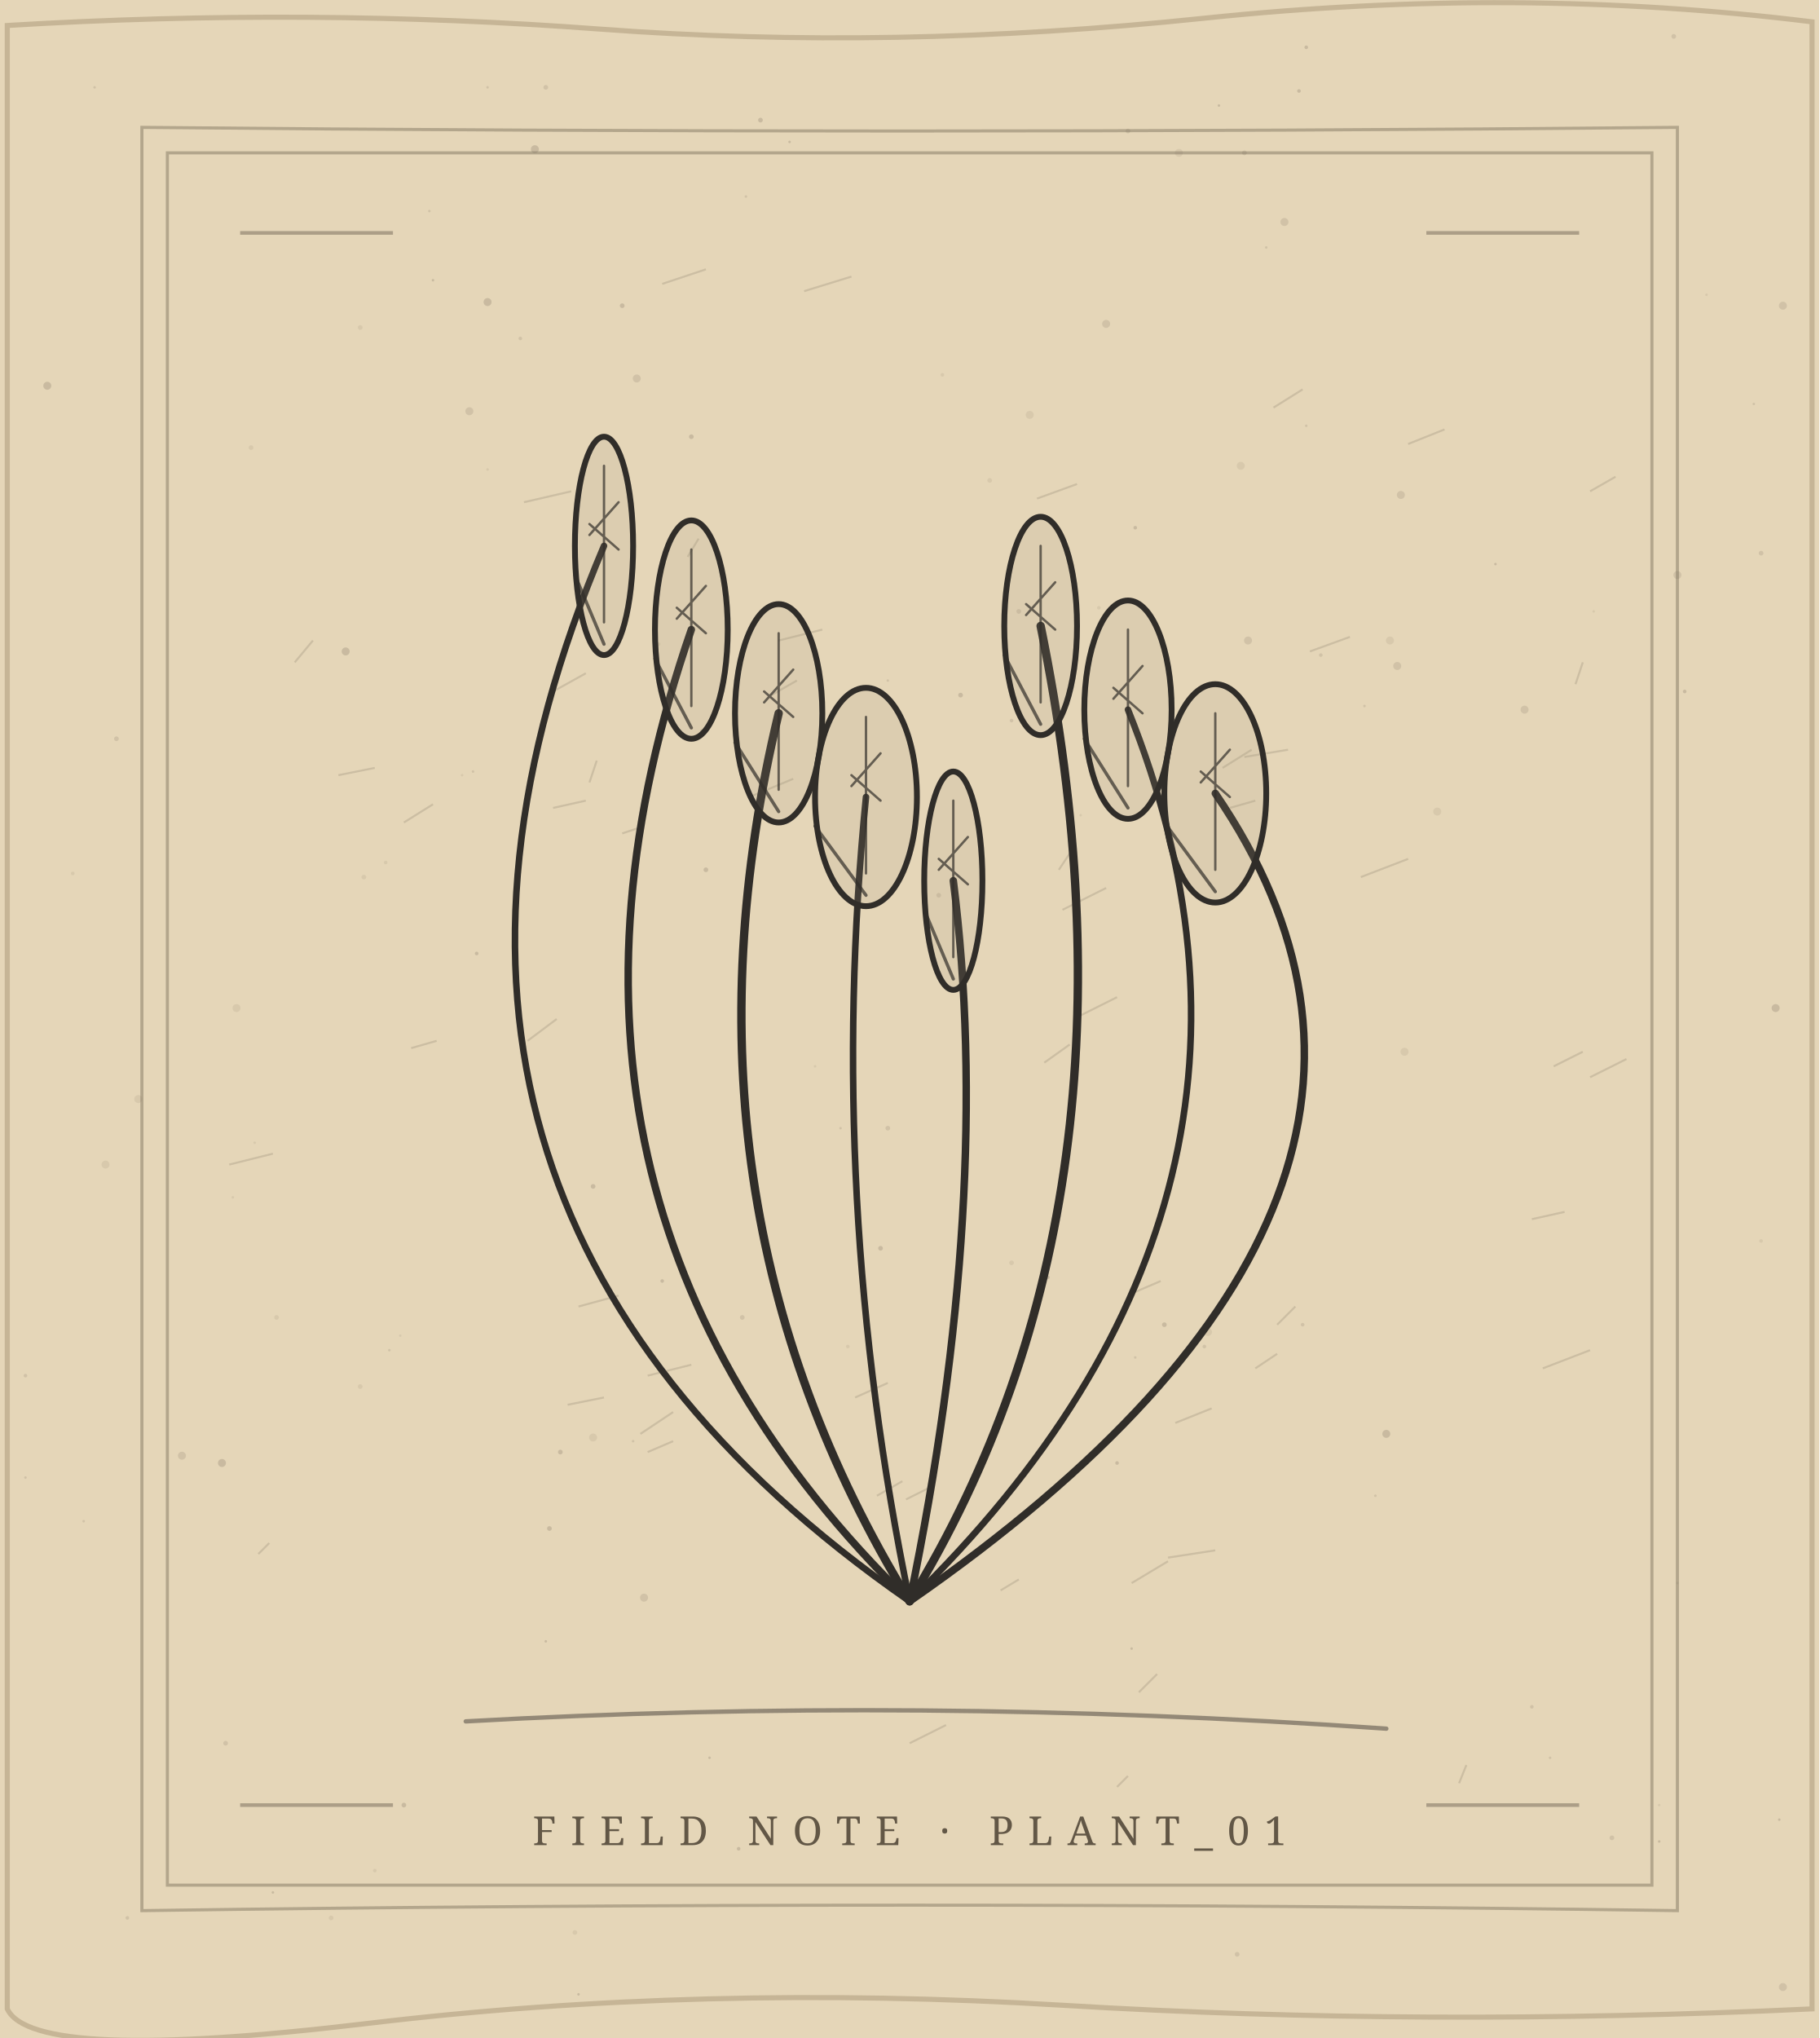
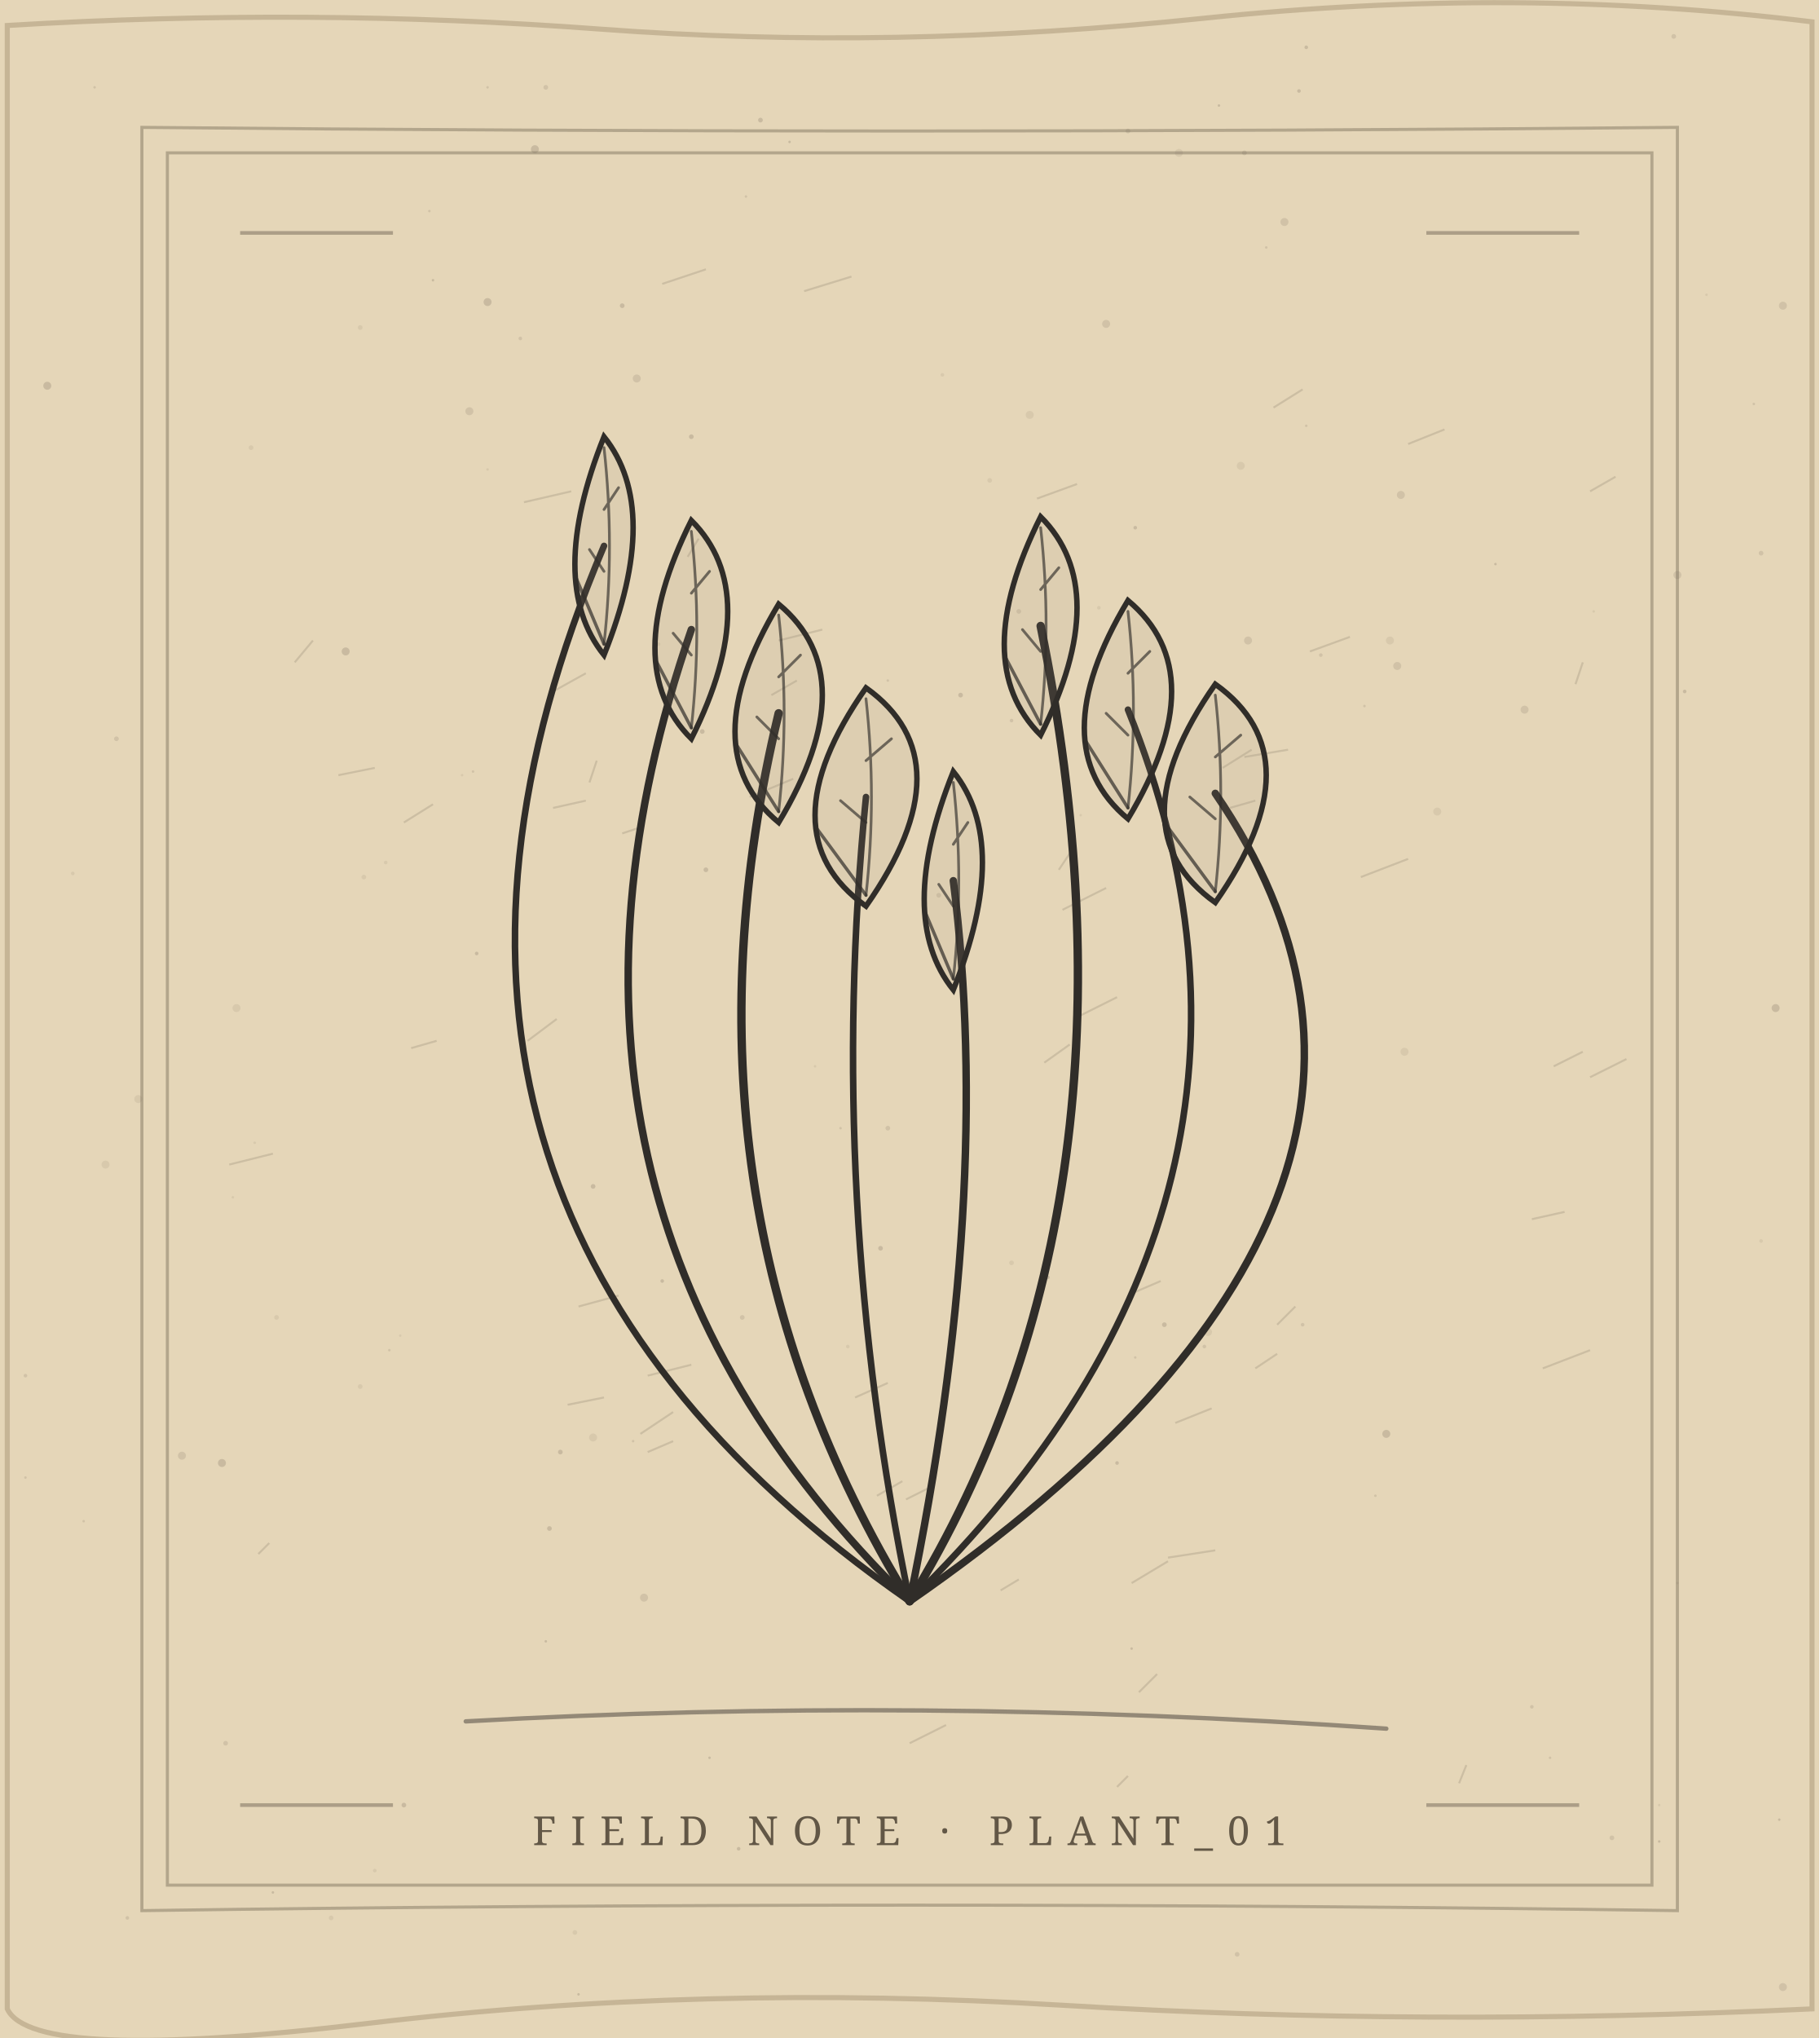
<svg xmlns="http://www.w3.org/2000/svg" viewBox="0 0 500 560" role="img" aria-label="Doğa defterinde kara kalem tür çizimi">
  <rect width="500" height="560" fill="#e5d6b8" />
  <path d="M2 7 Q85 2 165 8 T331 5 T498 6 V552 Q391 557 292 551 T101 556 T2 552 Z" fill="none" stroke="#9c8967" stroke-width="1.4" opacity=".42" />
  <path d="M39 35 Q246 37 461 35 V525 Q251 522 39 525 Z M46 42 H454 V518 H46 Z" fill="none" stroke="#776c57" stroke-width=".85" opacity=".46" />
  <path d="M66 64 h42 M392 64 h42 M66 496 h42 M392 496 h42" stroke="#655b4b" opacity=".45" />
  <circle cx="363" cy="180" r="0.5" fill="#736958" opacity="0.18" />
  <circle cx="421" cy="469" r="0.5" fill="#736958" opacity="0.18" />
  <circle cx="111" cy="496" r="0.65" fill="#736958" opacity="0.25" />
  <circle cx="65" cy="277" r="1.1" fill="#736958" opacity="0.12" />
  <circle cx="163" cy="326" r="0.65" fill="#736958" opacity="0.25" />
  <circle cx="134" cy="83" r="1.1" fill="#736958" opacity="0.25" />
  <circle cx="353" cy="61" r="1.1" fill="#736958" opacity="0.18" />
  <circle cx="332" cy="366" r="1.1" fill="#736958" opacity="0.12" />
  <circle cx="130" cy="212" r="0.35" fill="#736958" opacity="0.18" />
  <circle cx="29" cy="320" r="1.1" fill="#736958" opacity="0.12" />
  <circle cx="75" cy="520" r="0.35" fill="#736958" opacity="0.25" />
  <circle cx="259" cy="103" r="0.5" fill="#736958" opacity="0.12" />
  <circle cx="357" cy="25" r="0.5" fill="#736958" opacity="0.25" />
  <circle cx="311" cy="453" r="0.35" fill="#736958" opacity="0.25" />
  <circle cx="310" cy="36" r="0.65" fill="#736958" opacity="0.18" />
  <circle cx="26" cy="24" r="0.35" fill="#736958" opacity="0.18" />
  <circle cx="163" cy="395" r="1.1" fill="#736958" opacity="0.12" />
  <circle cx="209" cy="33" r="0.65" fill="#736958" opacity="0.25" />
  <circle cx="233" cy="370" r="0.5" fill="#736958" opacity="0.12" />
  <circle cx="107" cy="371" r="0.35" fill="#736958" opacity="0.18" />
  <circle cx="151" cy="420" r="0.65" fill="#736958" opacity="0.25" />
  <circle cx="484" cy="341" r="0.5" fill="#736958" opacity="0.12" />
  <circle cx="297" cy="224" r="0.35" fill="#736958" opacity="0.12" />
  <circle cx="106" cy="237" r="0.5" fill="#736958" opacity="0.12" />
  <circle cx="224" cy="293" r="0.35" fill="#736958" opacity="0.12" />
  <circle cx="304" cy="89" r="1.1" fill="#736958" opacity="0.18" />
  <circle cx="461" cy="158" r="1.1" fill="#736958" opacity="0.18" />
  <circle cx="217" cy="39" r="0.35" fill="#736958" opacity="0.25" />
  <circle cx="244" cy="310" r="0.65" fill="#736958" opacity="0.18" />
  <circle cx="488" cy="277" r="1.1" fill="#736958" opacity="0.25" />
  <circle cx="154" cy="399" r="0.65" fill="#736958" opacity="0.25" />
  <circle cx="100" cy="241" r="0.65" fill="#736958" opacity="0.12" />
  <circle cx="359" cy="13" r="0.5" fill="#736958" opacity="0.25" />
  <circle cx="490" cy="84" r="1.1" fill="#736958" opacity="0.18" />
  <circle cx="302" cy="167" r="0.5" fill="#736958" opacity="0.12" />
  <circle cx="358" cy="364" r="0.5" fill="#736958" opacity="0.18" />
  <circle cx="335" cy="29" r="0.35" fill="#736958" opacity="0.25" />
  <circle cx="278" cy="347" r="0.65" fill="#736958" opacity="0.12" />
  <circle cx="258" cy="246" r="0.65" fill="#736958" opacity="0.18" />
  <circle cx="382" cy="176" r="1.1" fill="#736958" opacity="0.12" />
  <circle cx="340" cy="537" r="0.65" fill="#736958" opacity="0.18" />
  <circle cx="99" cy="381" r="0.65" fill="#736958" opacity="0.12" />
  <circle cx="443" cy="505" r="0.65" fill="#736958" opacity="0.18" />
  <circle cx="280" cy="168" r="0.65" fill="#736958" opacity="0.18" />
  <circle cx="341" cy="128" r="1.1" fill="#736958" opacity="0.12" />
  <circle cx="7" cy="406" r="0.35" fill="#736958" opacity="0.18" />
  <circle cx="461" cy="435" r="0.35" fill="#736958" opacity="0.12" />
  <circle cx="288" cy="351" r="0.5" fill="#736958" opacity="0.25" />
  <circle cx="484" cy="152" r="0.65" fill="#736958" opacity="0.18" />
  <circle cx="231" cy="310" r="0.35" fill="#736958" opacity="0.18" />
  <circle cx="272" cy="132" r="0.65" fill="#736958" opacity="0.12" />
  <circle cx="324" cy="42" r="1.1" fill="#736958" opacity="0.12" />
  <circle cx="61" cy="402" r="1.1" fill="#736958" opacity="0.25" />
  <circle cx="456" cy="506" r="0.35" fill="#736958" opacity="0.25" />
  <circle cx="129" cy="113" r="1.1" fill="#736958" opacity="0.18" />
  <circle cx="177" cy="439" r="1.1" fill="#736958" opacity="0.18" />
  <circle cx="64" cy="329" r="0.35" fill="#736958" opacity="0.12" />
  <circle cx="203" cy="508" r="0.5" fill="#736958" opacity="0.25" />
  <circle cx="99" cy="90" r="0.65" fill="#736958" opacity="0.12" />
  <circle cx="20" cy="240" r="0.5" fill="#736958" opacity="0.12" />
  <circle cx="469" cy="81" r="0.35" fill="#736958" opacity="0.12" />
  <circle cx="307" cy="402" r="0.5" fill="#736958" opacity="0.25" />
  <circle cx="23" cy="418" r="0.35" fill="#736958" opacity="0.18" />
  <circle cx="342" cy="42" r="0.65" fill="#736958" opacity="0.18" />
  <circle cx="91" cy="527" r="0.65" fill="#736958" opacity="0.12" />
  <circle cx="131" cy="262" r="0.5" fill="#736958" opacity="0.25" />
  <circle cx="50" cy="400" r="1.1" fill="#736958" opacity="0.18" />
  <circle cx="38" cy="302" r="1.1" fill="#736958" opacity="0.12" />
  <circle cx="411" cy="155" r="0.35" fill="#736958" opacity="0.25" />
  <circle cx="159" cy="548" r="0.35" fill="#736958" opacity="0.25" />
  <circle cx="171" cy="84" r="0.65" fill="#736958" opacity="0.25" />
  <circle cx="348" cy="68" r="0.35" fill="#736958" opacity="0.18" />
  <circle cx="438" cy="168" r="0.35" fill="#736958" opacity="0.12" />
  <circle cx="381" cy="394" r="1.1" fill="#736958" opacity="0.25" />
  <circle cx="278" cy="198" r="0.5" fill="#736958" opacity="0.18" />
  <circle cx="69" cy="123" r="0.65" fill="#736958" opacity="0.12" />
  <circle cx="194" cy="239" r="0.65" fill="#736958" opacity="0.25" />
  <circle cx="489" cy="500" r="0.35" fill="#736958" opacity="0.25" />
  <circle cx="143" cy="93" r="0.5" fill="#736958" opacity="0.18" />
  <circle cx="70" cy="314" r="0.35" fill="#736958" opacity="0.12" />
  <circle cx="119" cy="77" r="0.35" fill="#736958" opacity="0.25" />
  <circle cx="181" cy="177" r="0.5" fill="#736958" opacity="0.12" />
  <circle cx="490" cy="546" r="1.1" fill="#736958" opacity="0.18" />
  <circle cx="134" cy="24" r="0.35" fill="#736958" opacity="0.18" />
  <circle cx="190" cy="120" r="0.65" fill="#736958" opacity="0.25" />
  <circle cx="195" cy="483" r="0.35" fill="#736958" opacity="0.25" />
  <circle cx="320" cy="364" r="0.65" fill="#736958" opacity="0.25" />
  <circle cx="147" cy="41" r="1.1" fill="#736958" opacity="0.25" />
  <circle cx="134" cy="129" r="0.35" fill="#736958" opacity="0.12" />
  <circle cx="242" cy="343" r="0.65" fill="#736958" opacity="0.25" />
  <circle cx="264" cy="191" r="0.65" fill="#736958" opacity="0.25" />
  <circle cx="182" cy="352" r="0.5" fill="#736958" opacity="0.25" />
  <circle cx="375" cy="194" r="0.35" fill="#736958" opacity="0.18" />
  <circle cx="204" cy="362" r="0.65" fill="#736958" opacity="0.18" />
  <circle cx="343" cy="176" r="1.1" fill="#736958" opacity="0.18" />
  <circle cx="110" cy="367" r="0.35" fill="#736958" opacity="0.12" />
  <circle cx="103" cy="514" r="0.5" fill="#736958" opacity="0.12" />
  <circle cx="359" cy="117" r="0.35" fill="#736958" opacity="0.18" />
  <circle cx="32" cy="203" r="0.65" fill="#736958" opacity="0.18" />
  <circle cx="312" cy="145" r="0.5" fill="#736958" opacity="0.25" />
  <circle cx="7" cy="378" r="0.5" fill="#736958" opacity="0.18" />
  <circle cx="13" cy="106" r="1.1" fill="#736958" opacity="0.25" />
  <circle cx="456" cy="496" r="0.35" fill="#736958" opacity="0.12" />
  <circle cx="158" cy="531" r="0.65" fill="#736958" opacity="0.12" />
  <circle cx="175" cy="104" r="1.1" fill="#736958" opacity="0.18" />
  <circle cx="193" cy="201" r="0.65" fill="#736958" opacity="0.25" />
  <circle cx="62" cy="479" r="0.65" fill="#736958" opacity="0.18" />
  <circle cx="482" cy="111" r="0.35" fill="#736958" opacity="0.18" />
  <circle cx="174" cy="396" r="0.35" fill="#736958" opacity="0.18" />
  <circle cx="463" cy="190" r="0.5" fill="#736958" opacity="0.25" />
  <circle cx="331" cy="370" r="0.5" fill="#736958" opacity="0.18" />
  <circle cx="312" cy="373" r="0.35" fill="#736958" opacity="0.18" />
  <circle cx="244" cy="187" r="0.35" fill="#736958" opacity="0.18" />
  <circle cx="95" cy="179" r="1.1" fill="#736958" opacity="0.25" />
  <circle cx="385" cy="136" r="1.1" fill="#736958" opacity="0.18" />
  <circle cx="118" cy="58" r="0.35" fill="#736958" opacity="0.18" />
  <circle cx="150" cy="24" r="0.65" fill="#736958" opacity="0.18" />
  <circle cx="395" cy="223" r="1.1" fill="#736958" opacity="0.12" />
  <circle cx="460" cy="10" r="0.65" fill="#736958" opacity="0.18" />
  <circle cx="150" cy="451" r="0.35" fill="#736958" opacity="0.25" />
  <circle cx="76" cy="362" r="0.65" fill="#736958" opacity="0.12" />
  <circle cx="35" cy="527" r="0.5" fill="#736958" opacity="0.18" />
  <circle cx="127" cy="213" r="0.35" fill="#736958" opacity="0.12" />
  <circle cx="419" cy="195" r="1.1" fill="#736958" opacity="0.18" />
  <circle cx="386" cy="289" r="1.1" fill="#736958" opacity="0.12" />
  <circle cx="384" cy="183" r="1.1" fill="#736958" opacity="0.18" />
  <circle cx="378" cy="411" r="0.35" fill="#736958" opacity="0.18" />
  <circle cx="283" cy="114" r="1.1" fill="#736958" opacity="0.12" />
  <circle cx="205" cy="54" r="0.35" fill="#736958" opacity="0.18" />
  <circle cx="426" cy="483" r="0.35" fill="#736958" opacity="0.18" />
  <path d="M387 122 l10 -4" stroke="#736958" stroke-width=".55" opacity=".22" />
  <path d="M307 491 l3 -3" stroke="#736958" stroke-width=".55" opacity=".22" />
  <path d="M152 190 l9 -5" stroke="#736958" stroke-width=".55" opacity=".22" />
  <path d="M342 208 l12 -2" stroke="#736958" stroke-width=".55" opacity=".22" />
  <path d="M93 213 l10 -2" stroke="#736958" stroke-width=".55" opacity=".22" />
  <path d="M81 182 l5 -6" stroke="#736958" stroke-width=".55" opacity=".22" />
  <path d="M144 138 l13 -3" stroke="#736958" stroke-width=".55" opacity=".22" />
  <path d="M235 384 l9 -4" stroke="#736958" stroke-width=".55" opacity=".22" />
  <path d="M145 286 l8 -6" stroke="#736958" stroke-width=".55" opacity=".22" />
  <path d="M313 465 l5 -5" stroke="#736958" stroke-width=".55" opacity=".22" />
  <path d="M152 222 l9 -2" stroke="#736958" stroke-width=".55" opacity=".22" />
  <path d="M345 376 l6 -4" stroke="#736958" stroke-width=".55" opacity=".22" />
  <path d="M292 250 l12 -6" stroke="#736958" stroke-width=".55" opacity=".22" />
  <path d="M275 437 l5 -3" stroke="#736958" stroke-width=".55" opacity=".22" />
  <path d="M351 364 l5 -5" stroke="#736958" stroke-width=".55" opacity=".22" />
  <path d="M285 137 l11 -4" stroke="#736958" stroke-width=".55" opacity=".22" />
  <path d="M111 226 l8 -5" stroke="#736958" stroke-width=".55" opacity=".22" />
  <path d="M437 296 l10 -5" stroke="#736958" stroke-width=".55" opacity=".22" />
  <path d="M312 355 l7 -3" stroke="#736958" stroke-width=".55" opacity=".22" />
  <path d="M321 428 l13 -2" stroke="#736958" stroke-width=".55" opacity=".22" />
  <path d="M360 179 l11 -4" stroke="#736958" stroke-width=".55" opacity=".22" />
  <path d="M178 378 l12 -3" stroke="#736958" stroke-width=".55" opacity=".22" />
  <path d="M374 241 l13 -5" stroke="#736958" stroke-width=".55" opacity=".22" />
  <path d="M178 399 l7 -3" stroke="#736958" stroke-width=".55" opacity=".22" />
  <path d="M421 335 l9 -2" stroke="#736958" stroke-width=".55" opacity=".22" />
  <path d="M189 153 l3 -5" stroke="#736958" stroke-width=".55" opacity=".22" />
  <path d="M71 427 l3 -3" stroke="#736958" stroke-width=".55" opacity=".22" />
  <path d="M424 376 l13 -5" stroke="#736958" stroke-width=".55" opacity=".22" />
  <path d="M214 176 l12 -3" stroke="#736958" stroke-width=".55" opacity=".22" />
  <path d="M401 490 l2 -5" stroke="#736958" stroke-width=".55" opacity=".22" />
  <path d="M433 188 l2 -6" stroke="#736958" stroke-width=".55" opacity=".22" />
  <path d="M156 386 l10 -2" stroke="#736958" stroke-width=".55" opacity=".22" />
  <path d="M249 412 l6 -3" stroke="#736958" stroke-width=".55" opacity=".22" />
  <path d="M336 211 l8 -5" stroke="#736958" stroke-width=".55" opacity=".22" />
  <path d="M212 191 l7 -4" stroke="#736958" stroke-width=".55" opacity=".22" />
  <path d="M323 391 l10 -4" stroke="#736958" stroke-width=".55" opacity=".22" />
  <path d="M162 215 l2 -6" stroke="#736958" stroke-width=".55" opacity=".22" />
  <path d="M182 78 l12 -4" stroke="#736958" stroke-width=".55" opacity=".22" />
  <path d="M176 394 l9 -6" stroke="#736958" stroke-width=".55" opacity=".22" />
  <path d="M159 359 l11 -3" stroke="#736958" stroke-width=".55" opacity=".22" />
  <path d="M221 80 l13 -4" stroke="#736958" stroke-width=".55" opacity=".22" />
  <path d="M171 229 l6 -2" stroke="#736958" stroke-width=".55" opacity=".22" />
  <path d="M350 112 l8 -5" stroke="#736958" stroke-width=".55" opacity=".22" />
  <path d="M250 479 l10 -5" stroke="#736958" stroke-width=".55" opacity=".22" />
  <path d="M113 288 l7 -2" stroke="#736958" stroke-width=".55" opacity=".22" />
  <path d="M206 219 l12 -5" stroke="#736958" stroke-width=".55" opacity=".22" />
  <path d="M437 135 l7 -4" stroke="#736958" stroke-width=".55" opacity=".22" />
  <path d="M297 279 l10 -5" stroke="#736958" stroke-width=".55" opacity=".22" />
  <path d="M311 435 l10 -6" stroke="#736958" stroke-width=".55" opacity=".22" />
  <path d="M291 239 l4 -6" stroke="#736958" stroke-width=".55" opacity=".22" />
  <path d="M338 222 l7 -2" stroke="#736958" stroke-width=".55" opacity=".22" />
  <path d="M63 320 l12 -3" stroke="#736958" stroke-width=".55" opacity=".22" />
  <path d="M287 292 l7 -5" stroke="#736958" stroke-width=".55" opacity=".22" />
  <path d="M241 411 l7 -4" stroke="#736958" stroke-width=".55" opacity=".22" />
  <path d="M427 293 l8 -4" stroke="#736958" stroke-width=".55" opacity=".22" />
  <path d="M250 440 Q90 329 166.0 150" fill="none" stroke="#302d29" stroke-width="1.8" stroke-linecap="round" stroke-linejoin="round" opacity="1" />
-   <ellipse cx="166.0" cy="150" rx="8" ry="30" fill="#a89c8326" stroke="#302d29" stroke-width="1.6" />
-   <path d="M166.0 128 l0 43 M162.0 144 l8 7 M170.0 138 l-8 9" fill="none" stroke="#302d29" stroke-width="0.65" stroke-linecap="round" stroke-linejoin="round" opacity="0.7" />
+   <path d="M166 120 Q182 140 166 180 Q150 160 166 120 Z" fill="#a89c8320" stroke="#302d29" stroke-width="1.5" />
+   <path d="M166 123 Q169 150 166 177 M166 140 l4 -6 M166 157 l-4 -6" fill="none" stroke="#302d29" stroke-width="0.75" stroke-linecap="round" stroke-linejoin="round" opacity="0.65" />
  <path d="M166.0 177 l-8 -19" fill="none" stroke="#302d29" stroke-width="0.9" stroke-linecap="round" stroke-linejoin="round" opacity="0.7" />
  <path d="M250 440 Q136 329 190.0 173" fill="none" stroke="#302d29" stroke-width="2.05" stroke-linecap="round" stroke-linejoin="round" opacity="1" />
-   <ellipse cx="190.0" cy="173" rx="10" ry="30" fill="#a89c8326" stroke="#302d29" stroke-width="1.6" />
-   <path d="M190.0 151 l0 43 M186.0 167 l8 7 M194.0 161 l-8 9" fill="none" stroke="#302d29" stroke-width="0.65" stroke-linecap="round" stroke-linejoin="round" opacity="0.7" />
+   <path d="M190 143 Q210 163 190 203 Q170 183 190 143 Z" fill="#a89c8320" stroke="#302d29" stroke-width="1.5" />
+   <path d="M190 146 Q193 173 190 200 M190 163 l5 -6 M190 180 l-5 -6" fill="none" stroke="#302d29" stroke-width="0.75" stroke-linecap="round" stroke-linejoin="round" opacity="0.65" />
  <path d="M190.0 200 l-10 -19" fill="none" stroke="#302d29" stroke-width="0.9" stroke-linecap="round" stroke-linejoin="round" opacity="0.7" />
  <path d="M250 440 Q182 329 214.0 196" fill="none" stroke="#302d29" stroke-width="2.3" stroke-linecap="round" stroke-linejoin="round" opacity="1" />
-   <ellipse cx="214.0" cy="196" rx="12" ry="30" fill="#a89c8326" stroke="#302d29" stroke-width="1.6" />
-   <path d="M214.0 174 l0 43 M210.0 190 l8 7 M218.0 184 l-8 9" fill="none" stroke="#302d29" stroke-width="0.65" stroke-linecap="round" stroke-linejoin="round" opacity="0.7" />
+   <path d="M214 166 Q238 186 214 226 Q190 206 214 166 Z" fill="#a89c8320" stroke="#302d29" stroke-width="1.5" />
+   <path d="M214 169 Q217 196 214 223 M214 186 l6 -6 M214 203 l-6 -6" fill="none" stroke="#302d29" stroke-width="0.75" stroke-linecap="round" stroke-linejoin="round" opacity="0.65" />
  <path d="M214.0 223 l-12 -19" fill="none" stroke="#302d29" stroke-width="0.9" stroke-linecap="round" stroke-linejoin="round" opacity="0.7" />
  <path d="M250 440 Q227 329 238.0 219" fill="none" stroke="#302d29" stroke-width="1.8" stroke-linecap="round" stroke-linejoin="round" opacity="1" />
-   <ellipse cx="238.0" cy="219" rx="14" ry="30" fill="#a89c8326" stroke="#302d29" stroke-width="1.6" />
-   <path d="M238.0 197 l0 43 M234.0 213 l8 7 M242.0 207 l-8 9" fill="none" stroke="#302d29" stroke-width="0.65" stroke-linecap="round" stroke-linejoin="round" opacity="0.7" />
+   <path d="M238 189 Q266 209 238 249 Q210 229 238 189 Z" fill="#a89c8320" stroke="#302d29" stroke-width="1.5" />
+   <path d="M238 192 Q241 219 238 246 M238 209 l7 -6 M238 226 l-7 -6" fill="none" stroke="#302d29" stroke-width="0.75" stroke-linecap="round" stroke-linejoin="round" opacity="0.65" />
  <path d="M238.0 246 l-14 -19" fill="none" stroke="#302d29" stroke-width="0.9" stroke-linecap="round" stroke-linejoin="round" opacity="0.7" />
  <path d="M250 440 Q273 329 262.0 242" fill="none" stroke="#302d29" stroke-width="2.05" stroke-linecap="round" stroke-linejoin="round" opacity="1" />
-   <ellipse cx="262.0" cy="242" rx="8" ry="30" fill="#a89c8326" stroke="#302d29" stroke-width="1.6" />
-   <path d="M262.0 220 l0 43 M258.0 236 l8 7 M266.0 230 l-8 9" fill="none" stroke="#302d29" stroke-width="0.65" stroke-linecap="round" stroke-linejoin="round" opacity="0.7" />
+   <path d="M262 212 Q278 232 262 272 Q246 252 262 212 Z" fill="#a89c8320" stroke="#302d29" stroke-width="1.5" />
+   <path d="M262 215 Q265 242 262 269 M262 232 l4 -6 M262 249 l-4 -6" fill="none" stroke="#302d29" stroke-width="0.75" stroke-linecap="round" stroke-linejoin="round" opacity="0.65" />
  <path d="M262.0 269 l-8 -19" fill="none" stroke="#302d29" stroke-width="0.9" stroke-linecap="round" stroke-linejoin="round" opacity="0.7" />
  <path d="M250 440 Q318 329 286.0 172" fill="none" stroke="#302d29" stroke-width="2.3" stroke-linecap="round" stroke-linejoin="round" opacity="1" />
-   <ellipse cx="286.0" cy="172" rx="10" ry="30" fill="#a89c8326" stroke="#302d29" stroke-width="1.6" />
-   <path d="M286.0 150 l0 43 M282.0 166 l8 7 M290.0 160 l-8 9" fill="none" stroke="#302d29" stroke-width="0.65" stroke-linecap="round" stroke-linejoin="round" opacity="0.7" />
+   <path d="M286 142 Q306 162 286 202 Q266 182 286 142 Z" fill="#a89c8320" stroke="#302d29" stroke-width="1.5" />
+   <path d="M286 145 Q289 172 286 199 M286 162 l5 -6 M286 179 l-5 -6" fill="none" stroke="#302d29" stroke-width="0.75" stroke-linecap="round" stroke-linejoin="round" opacity="0.65" />
  <path d="M286.0 199 l-10 -19" fill="none" stroke="#302d29" stroke-width="0.9" stroke-linecap="round" stroke-linejoin="round" opacity="0.7" />
  <path d="M250 440 Q364 329 310.0 195" fill="none" stroke="#302d29" stroke-width="1.8" stroke-linecap="round" stroke-linejoin="round" opacity="1" />
-   <ellipse cx="310.0" cy="195" rx="12" ry="30" fill="#a89c8326" stroke="#302d29" stroke-width="1.6" />
-   <path d="M310.0 173 l0 43 M306.0 189 l8 7 M314.0 183 l-8 9" fill="none" stroke="#302d29" stroke-width="0.65" stroke-linecap="round" stroke-linejoin="round" opacity="0.7" />
+   <path d="M310 165 Q334 185 310 225 Q286 205 310 165 Z" fill="#a89c8320" stroke="#302d29" stroke-width="1.5" />
+   <path d="M310 168 Q313 195 310 222 M310 185 l6 -6 M310 202 l-6 -6" fill="none" stroke="#302d29" stroke-width="0.75" stroke-linecap="round" stroke-linejoin="round" opacity="0.65" />
  <path d="M310.0 222 l-12 -19" fill="none" stroke="#302d29" stroke-width="0.9" stroke-linecap="round" stroke-linejoin="round" opacity="0.7" />
  <path d="M250 440 Q410 329 334.0 218" fill="none" stroke="#302d29" stroke-width="2.05" stroke-linecap="round" stroke-linejoin="round" opacity="1" />
-   <ellipse cx="334.0" cy="218" rx="14" ry="30" fill="#a89c8326" stroke="#302d29" stroke-width="1.6" />
-   <path d="M334.0 196 l0 43 M330.0 212 l8 7 M338.0 206 l-8 9" fill="none" stroke="#302d29" stroke-width="0.65" stroke-linecap="round" stroke-linejoin="round" opacity="0.7" />
+   <path d="M334 188 Q362 208 334 248 Q306 228 334 188 Z" fill="#a89c8320" stroke="#302d29" stroke-width="1.5" />
+   <path d="M334 191 Q337 218 334 245 M334 208 l7 -6 M334 225 l-7 -6" fill="none" stroke="#302d29" stroke-width="0.75" stroke-linecap="round" stroke-linejoin="round" opacity="0.65" />
  <path d="M334.0 245 l-14 -19" fill="none" stroke="#302d29" stroke-width="0.9" stroke-linecap="round" stroke-linejoin="round" opacity="0.7" />
  <path d="M128 473 Q252 466 381 475" fill="none" stroke="#302d29" stroke-width="1.2" stroke-linecap="round" stroke-linejoin="round" opacity="0.45" />
  <text x="250" y="507" text-anchor="middle" fill="#625746" font-size="11" font-family="serif" letter-spacing="4">FIELD NOTE · PLANT_01</text>
</svg>
